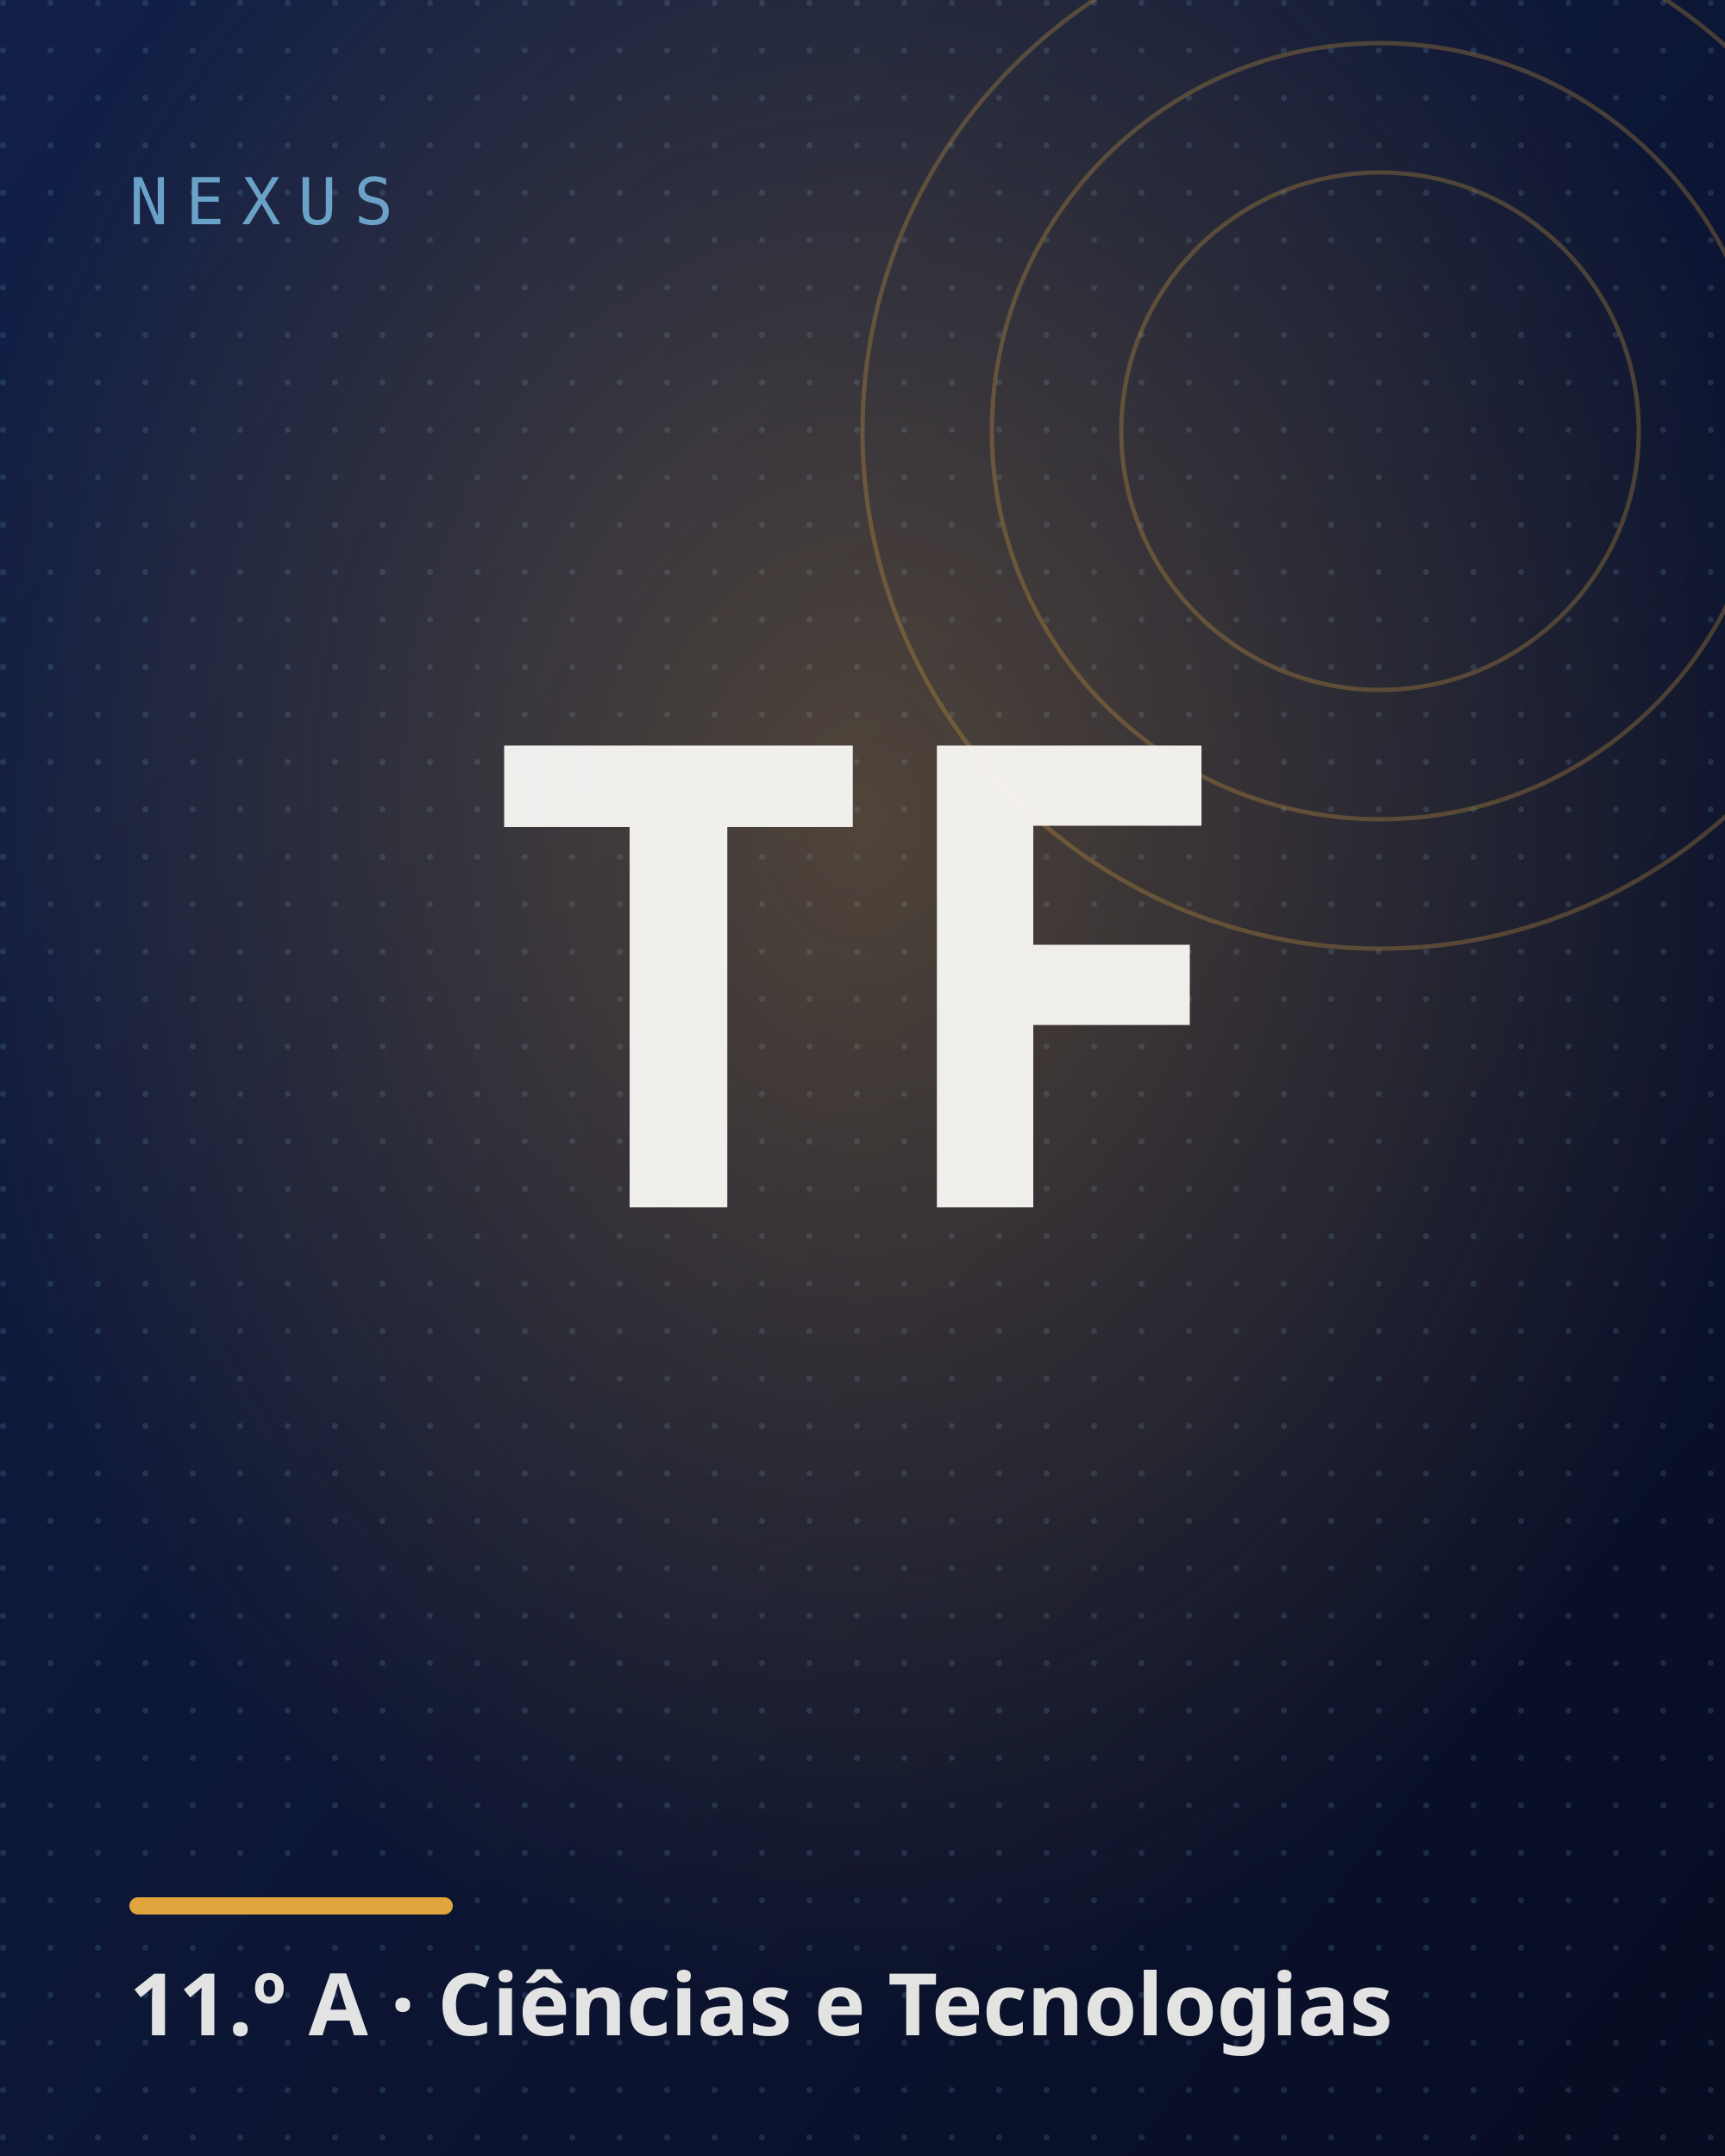
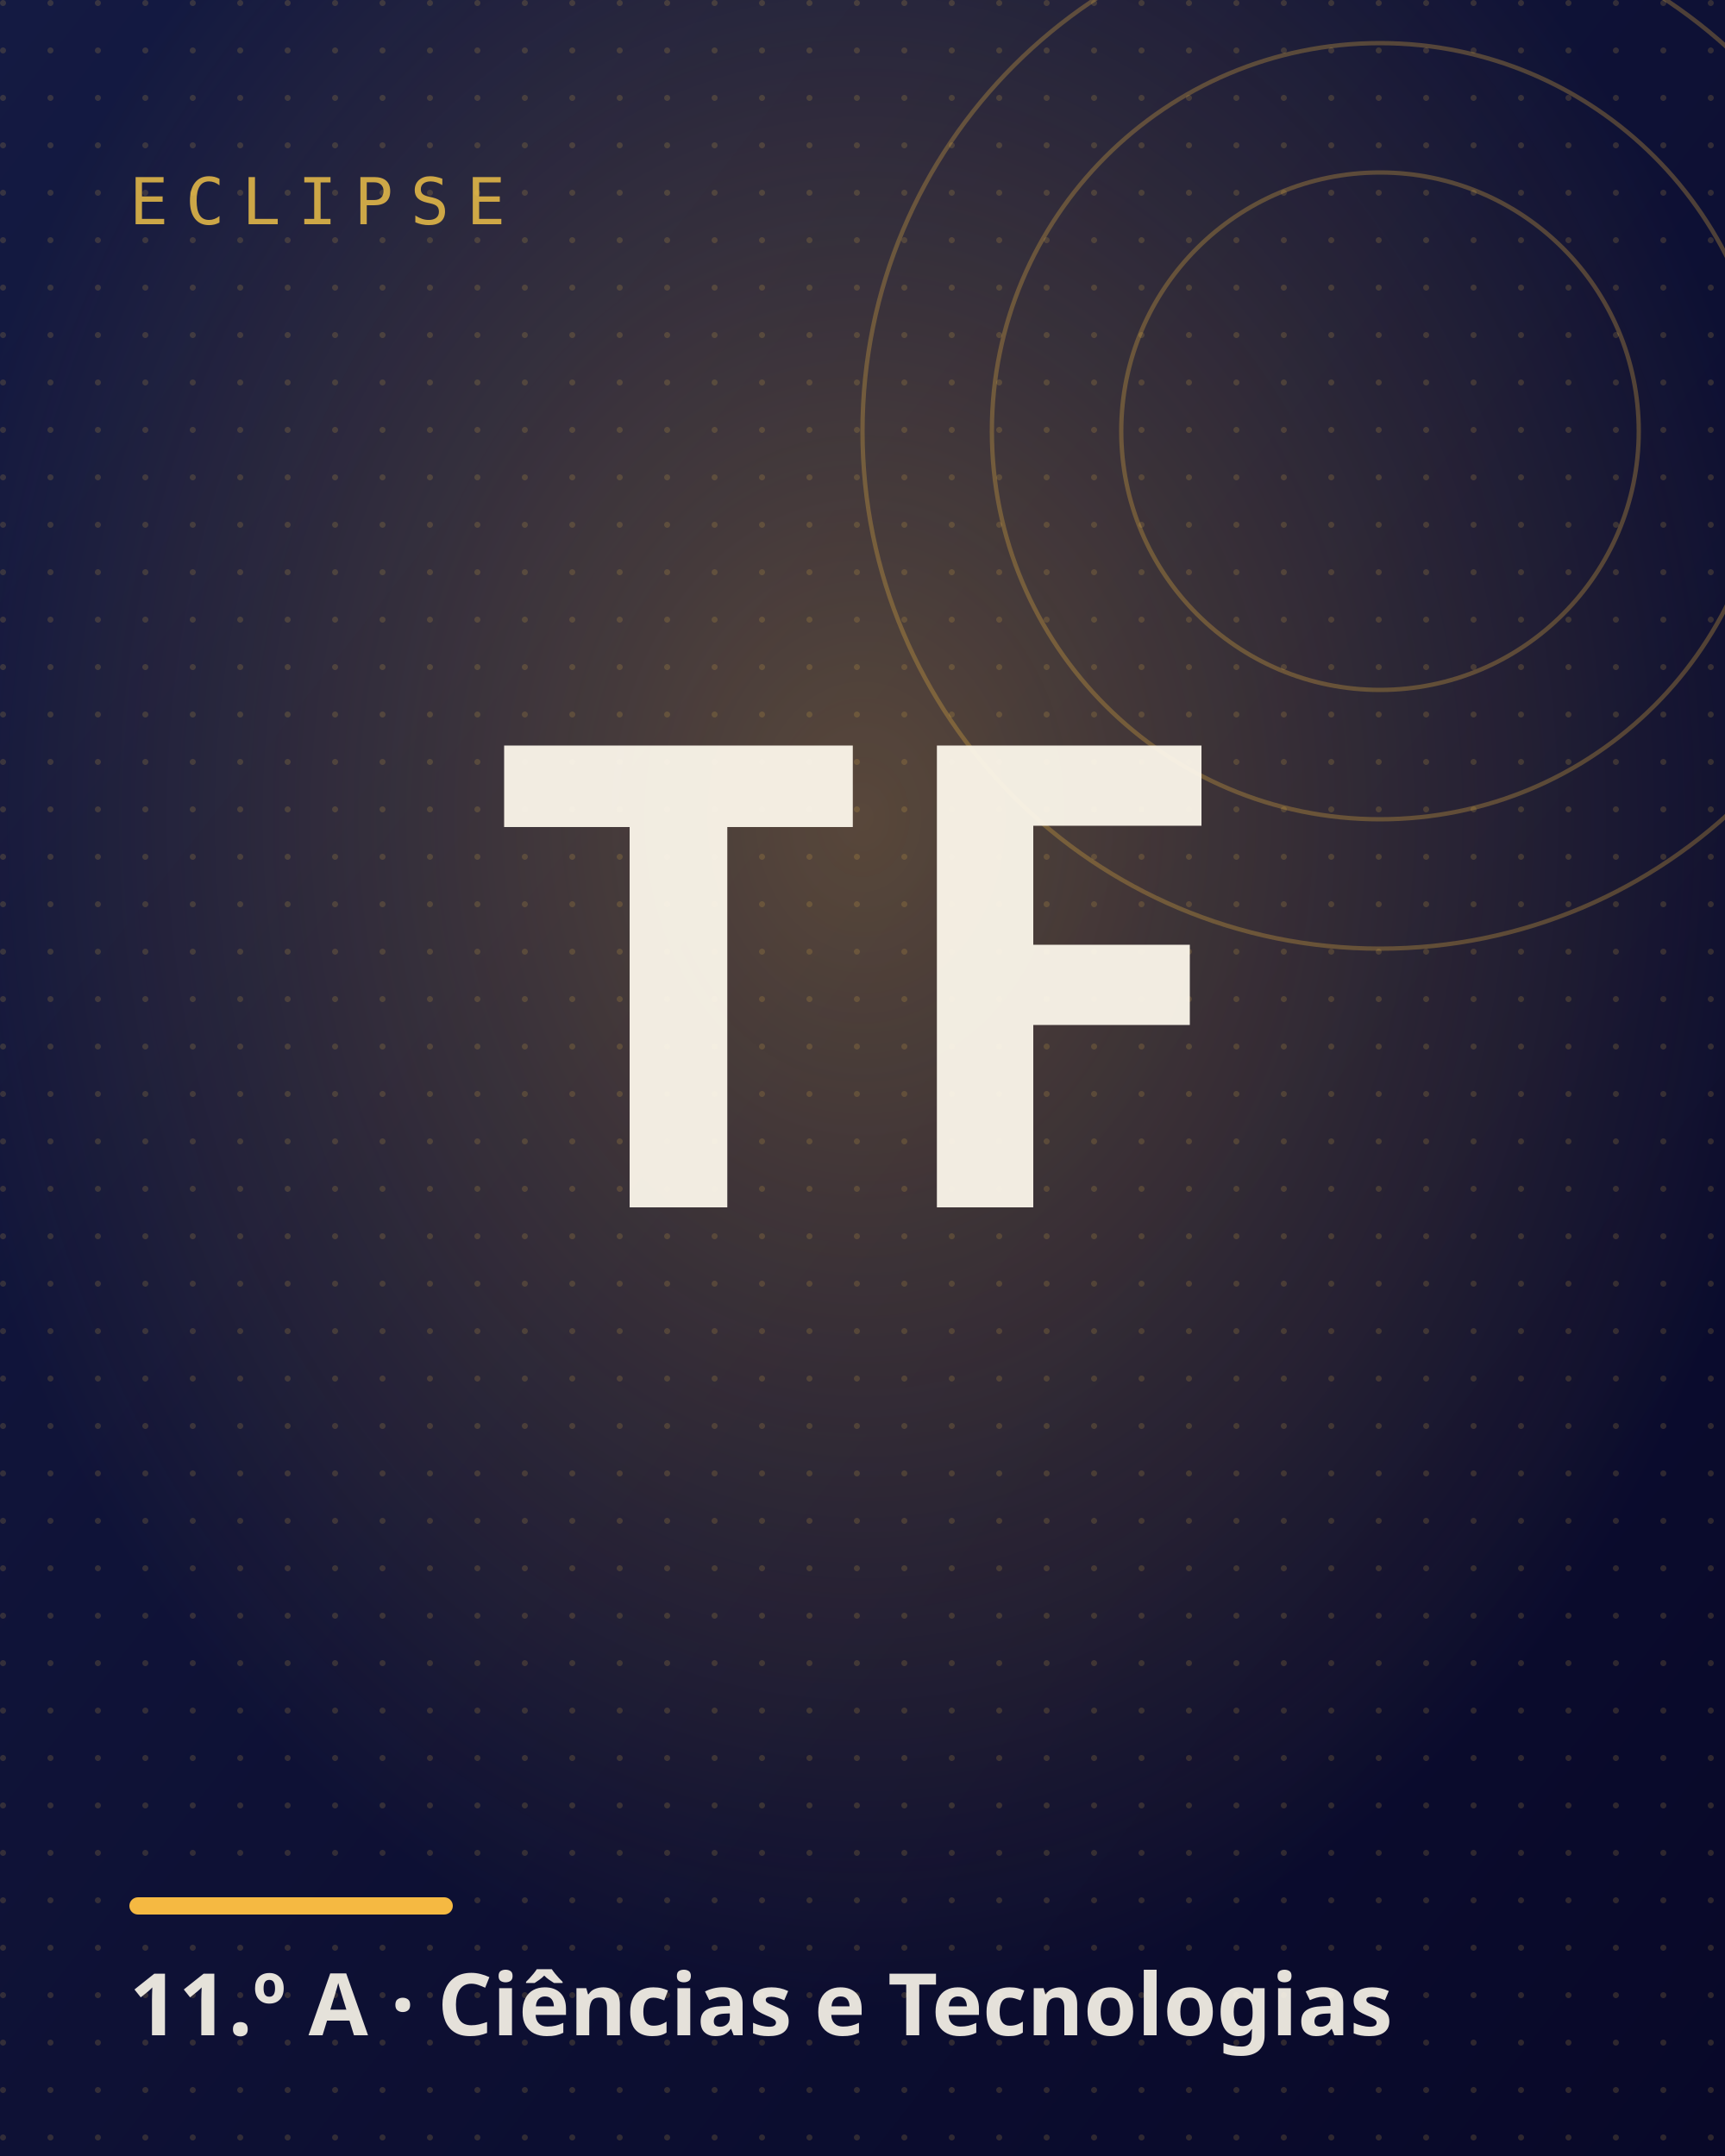
<svg xmlns="http://www.w3.org/2000/svg" viewBox="0 0 800 1000" role="img" aria-label="Retrato de Tiago Ferreira">
  <defs>
    <linearGradient id="bg" x1="0" y1="0" x2="1" y2="1">
-       <stop offset="0" stop-color="#122048" />
-       <stop offset="1" stop-color="#070c22" />
+       <stop offset="0" stop-color="#141a42" />
+       <stop offset="1" stop-color="#080828" />
    </linearGradient>
    <radialGradient id="glow" cx="50%" cy="38%" r="55%">
-       <stop offset="0" stop-color="#e0a53e" stop-opacity="0.32" />
-       <stop offset="1" stop-color="#e0a53e" stop-opacity="0" />
+       <stop offset="0" stop-color="#f5b942" stop-opacity="0.32" />
+       <stop offset="1" stop-color="#f5b942" stop-opacity="0" />
    </radialGradient>
    <pattern id="dots" width="22" height="22" patternUnits="userSpaceOnUse">
-       <circle cx="1.4" cy="1.4" r="1.4" fill="#7ec1e8" opacity="0.16" />
+       <circle cx="1.4" cy="1.4" r="1.4" fill="#f8c848" opacity="0.16" />
    </pattern>
  </defs>
  <rect width="800" height="1000" fill="url(#bg)" />
  <rect width="800" height="1000" fill="url(#dots)" />
  <rect width="800" height="1000" fill="url(#glow)" />
-   <g fill="none" stroke="#e0a53e" stroke-opacity="0.28" stroke-width="2">
+   <g fill="none" stroke="#f5b942" stroke-opacity="0.28" stroke-width="2">
    <circle cx="640" cy="200" r="120" />
    <circle cx="640" cy="200" r="180" />
    <circle cx="640" cy="200" r="240" />
  </g>
-   <text x="60" y="104" font-family="ui-monospace, Consolas, monospace" font-size="30" letter-spacing="8" fill="#7ec1e8" opacity="0.8">NEXUS</text>
-   <text x="400" y="560" text-anchor="middle" font-family="Outfit, Segoe UI, sans-serif" font-weight="800" font-size="300" letter-spacing="6" fill="#fbfaf6" opacity="0.94">TF</text>
-   <rect x="60" y="880" width="150" height="8" rx="4" fill="#e0a53e" />
-   <text x="60" y="944" font-family="Outfit, Segoe UI, sans-serif" font-weight="600" font-size="40" fill="#fbfaf6" opacity="0.9">11.º A · Ciências e Tecnologias</text>
+   <text x="60" y="104" font-family="ui-monospace, Consolas, monospace" font-size="30" letter-spacing="8" fill="#f8c848" opacity="0.8">ECLIPSE</text>
+   <text x="400" y="560" text-anchor="middle" font-family="Outfit, Segoe UI, sans-serif" font-weight="800" font-size="300" letter-spacing="6" fill="#fdf8ec" opacity="0.94">TF</text>
+   <rect x="60" y="880" width="150" height="8" rx="4" fill="#f5b942" />
+   <text x="60" y="944" font-family="Outfit, Segoe UI, sans-serif" font-weight="600" font-size="40" fill="#fdf8ec" opacity="0.9">11.º A · Ciências e Tecnologias</text>
</svg>
